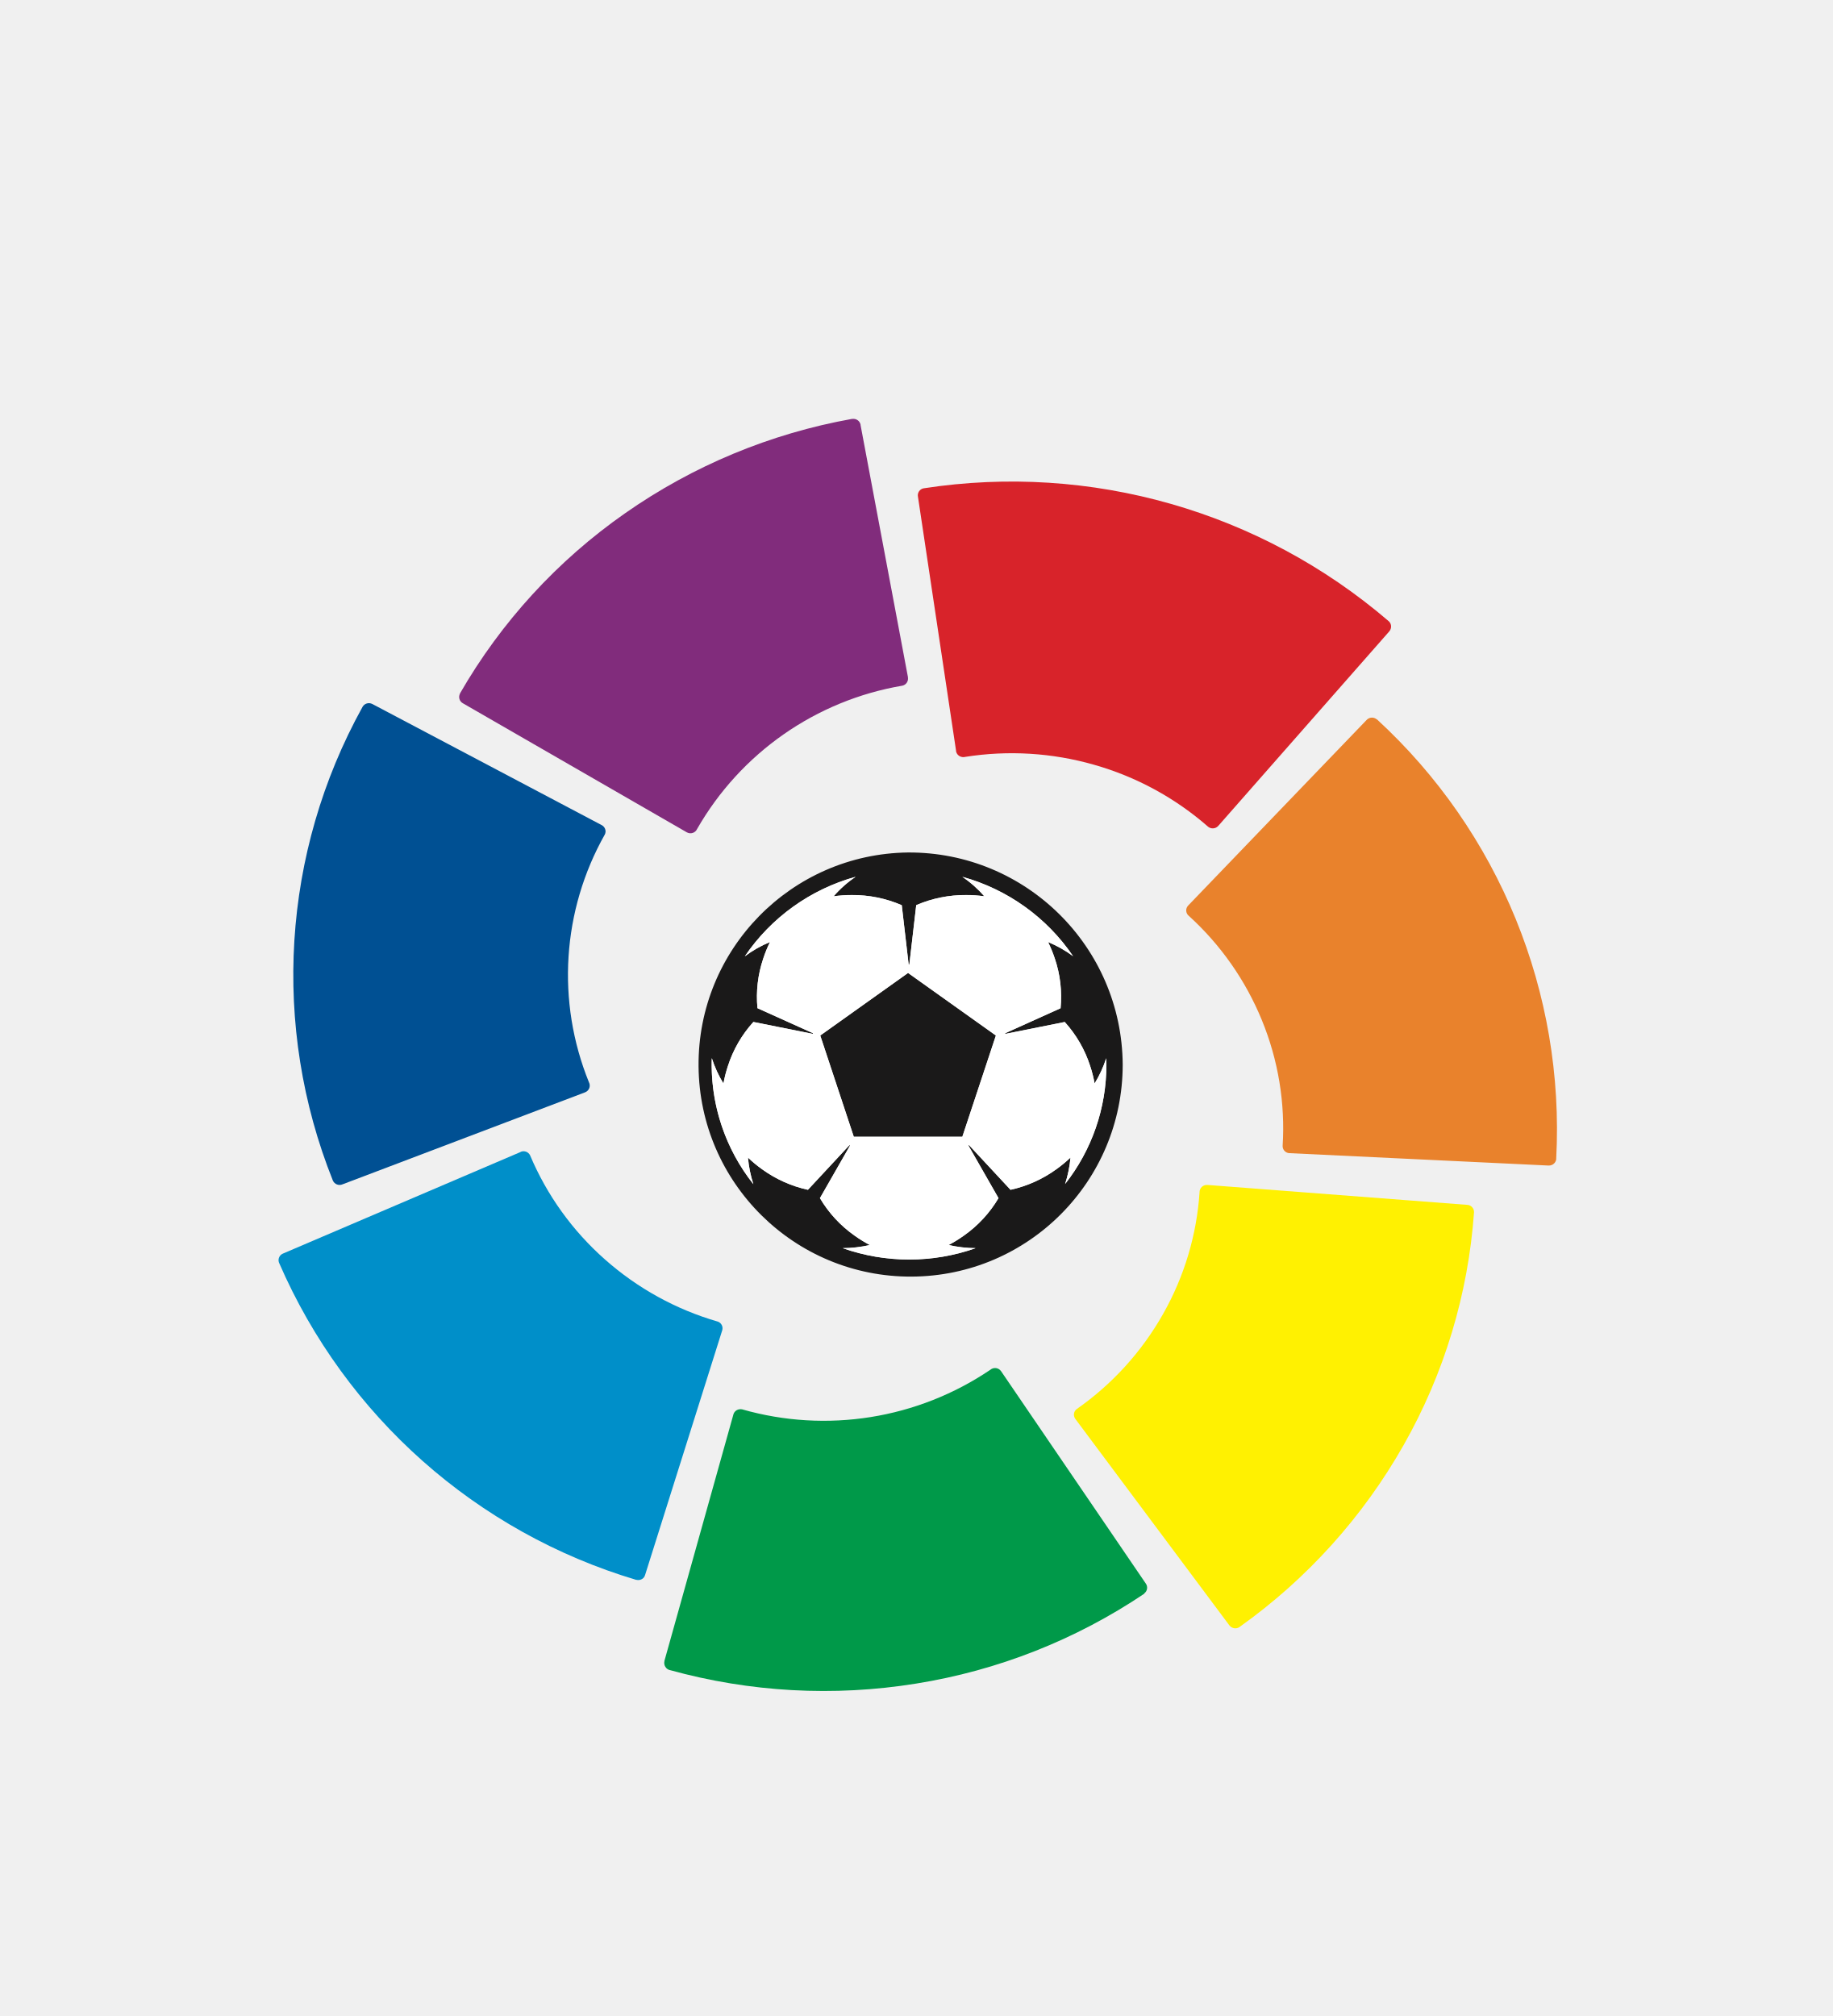
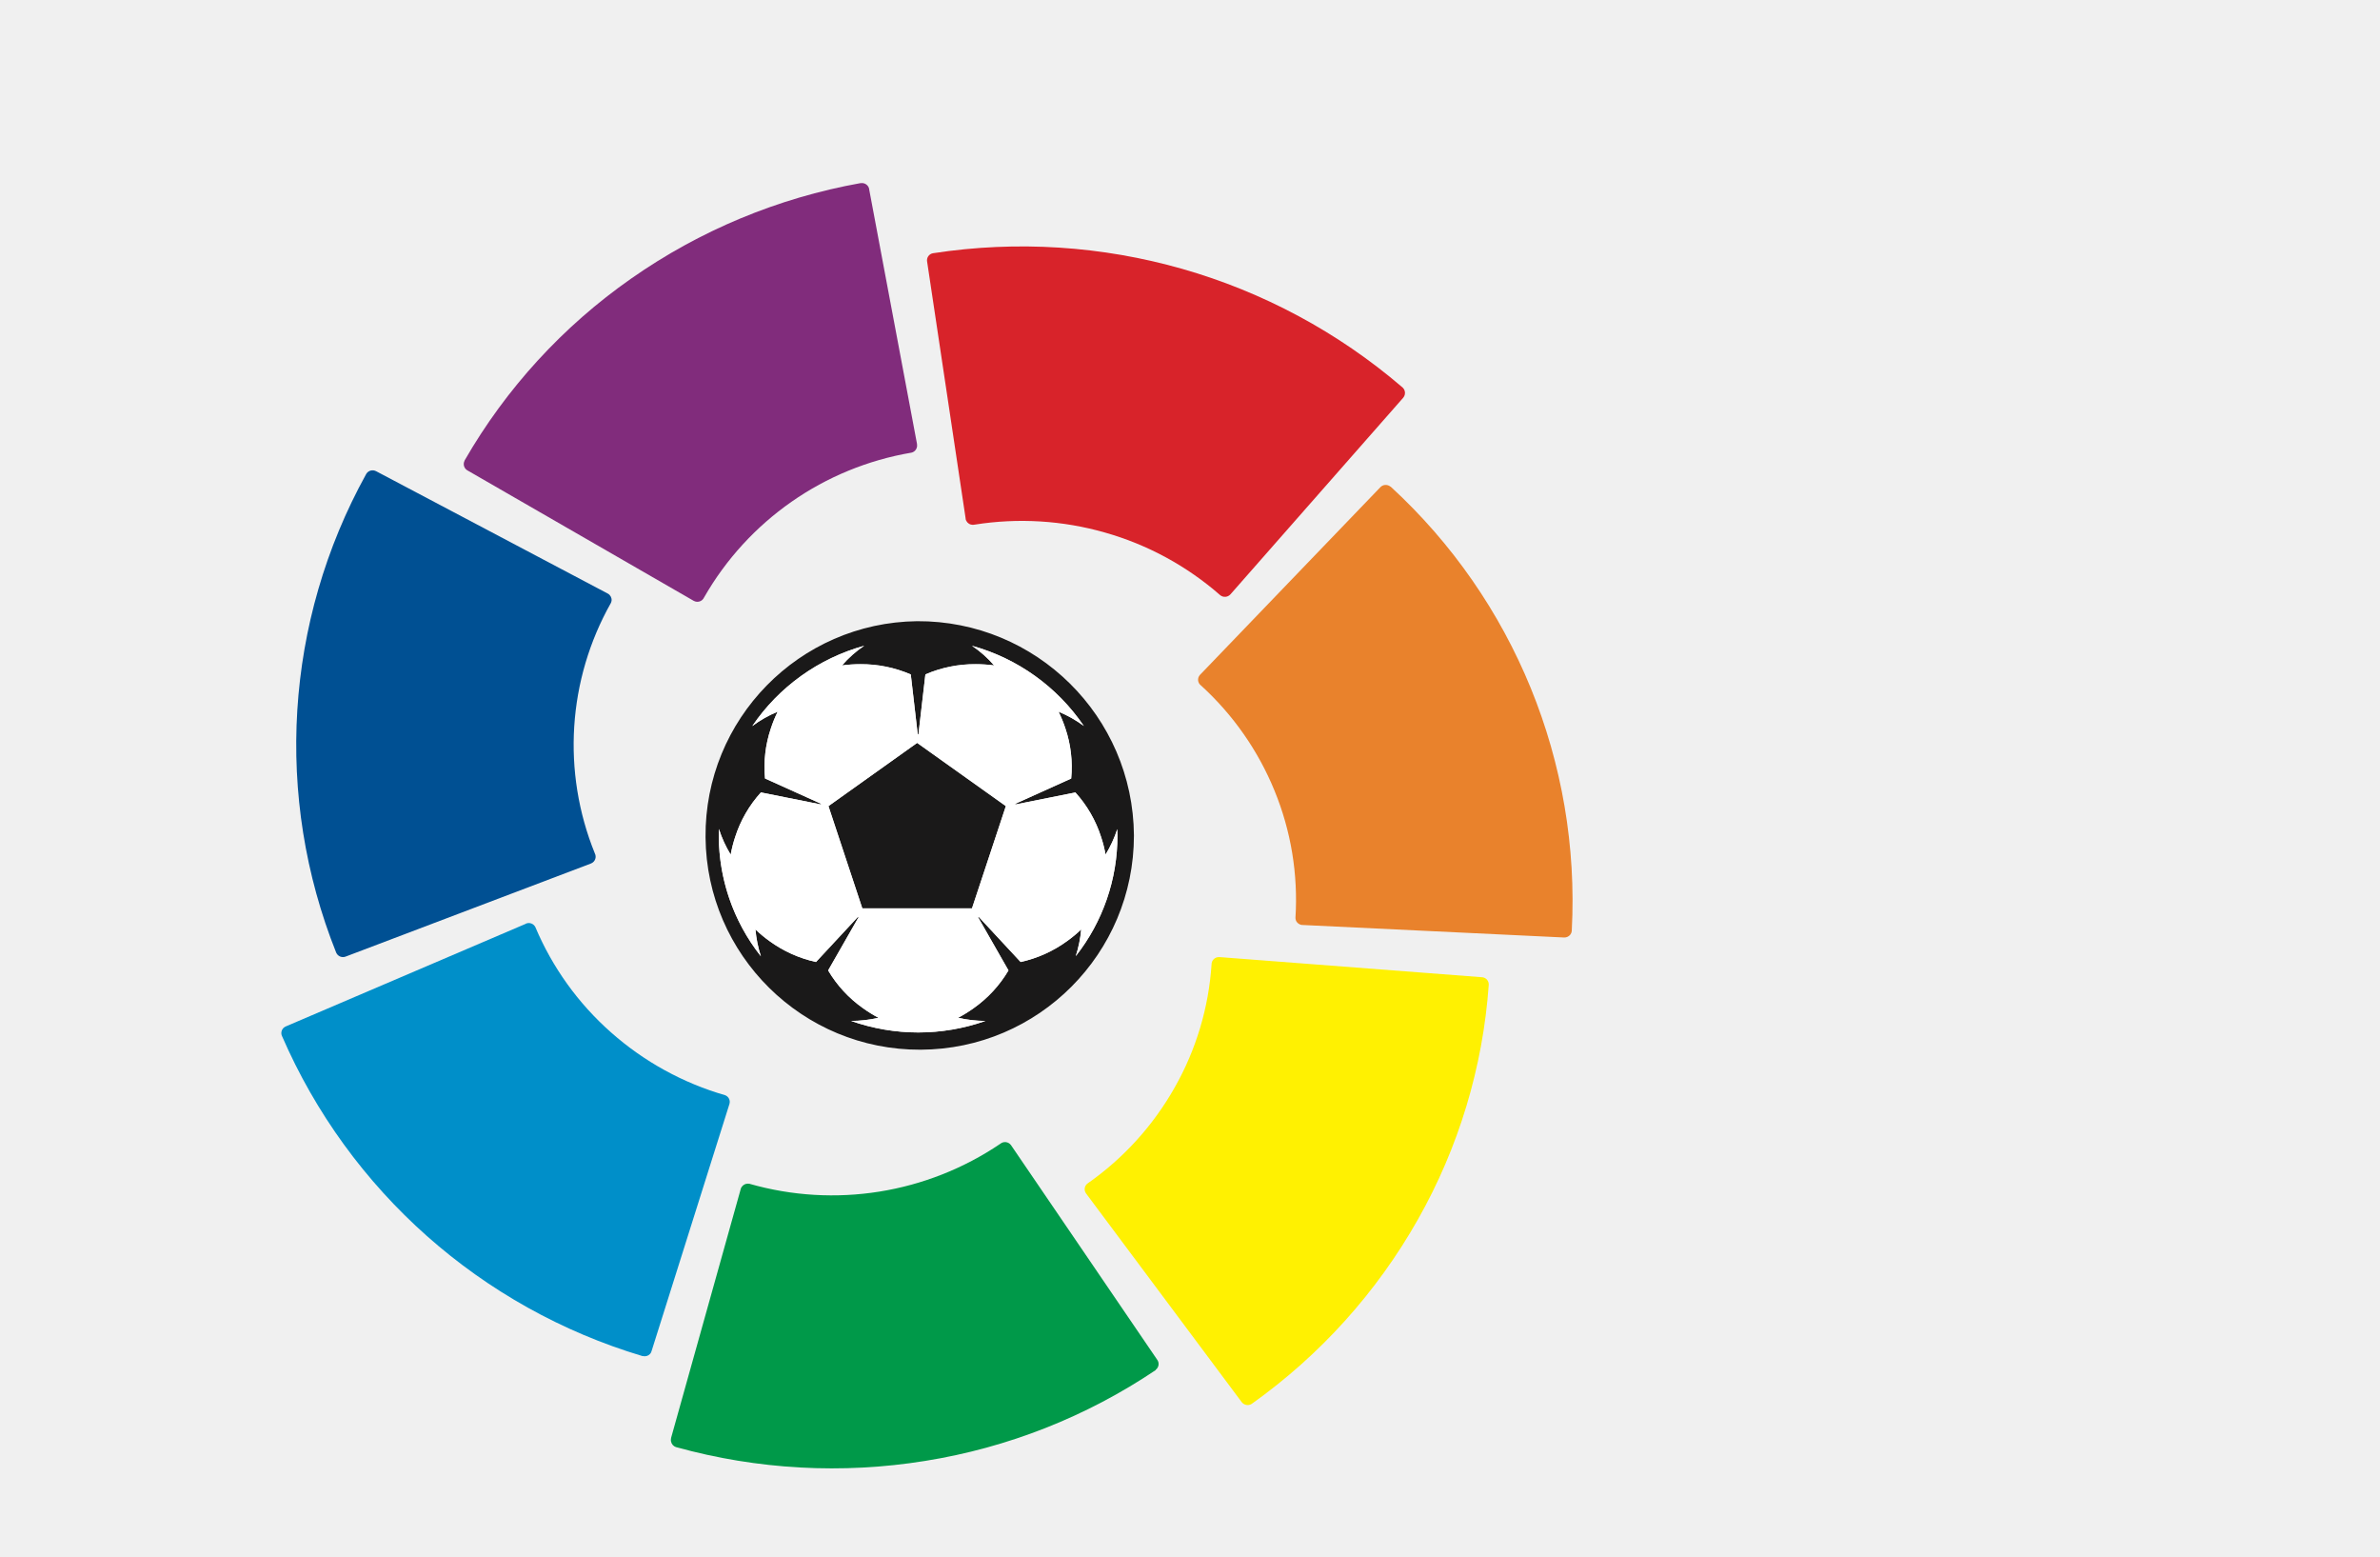
- <svg xmlns="http://www.w3.org/2000/svg" width="70" height="77" viewBox="0 0 70 45" alt="LaLiga logo">
+ <svg xmlns="http://www.w3.org/2000/svg" width="130" height="85" viewBox="0 0 90 45" alt="LaLiga logo">
  <defs>
    <style>.llv-character,.llv-frontball{fill:#1a1919}.llv-backball,.llv-blue,.llv-darkblue,.llv-frontball,.llv-green,.llv-orange,.llv-purple,.llv-red,.llv-yellow{fill-rule:evenodd}.llv-backball{fill:#fff}.llv-purple{fill:#812c7c}.llv-darkblue{fill:#005093}.llv-blue{fill:#008fc9}.llv-green{fill:#009949}.llv-yellow{fill:#fff101}.llv-orange{fill:#e9822c}.llv-red{fill:#d8232a}</style>
  </defs>
  <g fill="none" fill-rule="evenodd">
    <path class="llv-petal llv-purple" d="M17.569 10.492a.274.274 0 00.115.372l8.537 4.92.019.01a.277.277 0 00.383-.129 11.193 11.193 0 017.841-5.476.274.274 0 00.213-.311V9.86L32.868.237V.22a.278.278 0 00-.307-.22h-.023a21.814 21.814 0 00-8.669 3.607 21.447 21.447 0 00-6.3 6.877" />
    <path class="llv-petal llv-darkblue" d="M12.715 29.094a.28.28 0 00.367.141l9.253-3.51.02-.009a.273.273 0 00.139-.378 10.913 10.913 0 01.606-9.465.287.287 0 00.028-.1.275.275 0 00-.141-.255l-.017-.009-8.738-4.614-.015-.007a.279.279 0 00-.363.098c0 .007-.008.014-.012.021a21.15 21.15 0 00-1.128 18.086" />
    <path class="llv-petal llv-blue" d="M24.308 44.34a.28.28 0 00.273-.078.273.273 0 00.061-.118l2.937-9.317.006-.02a.269.269 0 00-.166-.328 11.181 11.181 0 01-4.313-2.374 11.013 11.013 0 01-2.861-3.98.278.278 0 00-.352-.134l-.013.01-9.06 3.873-.016.007a.273.273 0 00-.15.341l.01.022a21.6 21.6 0 0013.64 12.1" />
    <path class="llv-petal llv-green" d="M43.7 44.861a.272.272 0 00.058-.384l-5.516-8.094-.013-.018a.278.278 0 00-.401-.05 11.356 11.356 0 01-9.489 1.513.3.3 0 00-.106 0 .277.277 0 00-.221.191l-.005.02-2.631 9.4v.015c-.01.04-.01.08 0 .12.02.096.089.175.182.207l.023.006a22.065 22.065 0 009.407.517 21.786 21.786 0 008.719-3.436" />
    <path class="llv-petal llv-yellow" d="M56.298 30.3a.274.274 0 00-.271-.282l-9.9-.759h-.022a.274.274 0 00-.29.28 10.885 10.885 0 01-1.387 4.636 11.073 11.073 0 01-3.307 3.645.268.268 0 00-.054.369l.011.016 5.87 7.867.01.013a.285.285 0 00.372.066l.019-.014a21.583 21.583 0 006.267-6.955 21.037 21.037 0 002.682-8.882" />
    <path class="llv-petal llv-orange" d="M52.582 11.476a.28.28 0 00-.392.028l-6.8 7.072-.015.016a.269.269 0 00.038.396 11.013 11.013 0 012.781 3.974 10.861 10.861 0 01.794 4.813c0 .034.007.068.019.1.04.097.132.163.237.17h.02l9.872.472h.017a.263.263 0 00.118-.023.275.275 0 00.166-.219v-.024a21.265 21.265 0 00-6.852-16.78" />
    <path class="llv-petal llv-red" d="M35.28 2.65a.272.272 0 00-.22.323l1.455 9.7v.02c.02.104.098.187.2.214a.27.27 0 00.147.002 11.413 11.413 0 014.922.3 11.292 11.292 0 014.362 2.371.281.281 0 00.379-.031l.013-.014 6.517-7.413.011-.014A.261.261 0 0053.121 8a.273.273 0 00-.073-.266l-.018-.016A22.1 22.1 0 0035.282 2.65" />
    <path class="llv-ball llv-frontball" d="M34.68 16.56a8.158 8.158 0 018.2 8.1 8.1 8.1 0 11-8.2-8.1zm6 12.661a7.351 7.351 0 001.576-4.566c0-.079-.006-.158-.006-.236-.11.337-.258.66-.443.962a4.842 4.842 0 00-.169-.665 4.582 4.582 0 00-.972-1.683l-2.267.454-.009-.025 2.117-.955a4.557 4.557 0 00-.218-1.892 5.109 5.109 0 00-.259-.636c.34.14.661.322.956.541a7.547 7.547 0 00-4.23-3.032c.31.21.593.46.838.743a5.187 5.187 0 00-.694-.047 4.719 4.719 0 00-1.906.386l-.263 2.266h-.027l-.263-2.264a4.722 4.722 0 00-1.909-.388c-.231 0-.463.016-.692.047.245-.284.528-.535.84-.744a7.547 7.547 0 00-4.233 3.037c.296-.221.619-.405.961-.545a4.877 4.877 0 00-.259.636 4.567 4.567 0 00-.219 1.89l2.12.956-.008.025-2.268-.454a4.591 4.591 0 00-.974 1.686c-.072.218-.129.44-.169.665a4.461 4.461 0 01-.445-.969c-.006.08-.006.161-.006.243 0 1.66.562 3.27 1.593 4.57a4.607 4.607 0 01-.206-1.016c.167.16.345.307.532.441a4.7 4.7 0 001.758.79l1.587-1.707.022.016-1.15 2.01c.333.564.782 1.05 1.317 1.427.188.135.384.256.588.364-.34.077-.687.117-1.035.12a7.637 7.637 0 005.077 0 4.847 4.847 0 01-1.032-.12c.204-.109.401-.23.589-.365a4.627 4.627 0 001.316-1.427l-1.149-2.009.022-.016 1.586 1.707a4.706 4.706 0 001.758-.79c.188-.135.366-.283.533-.442-.031.344-.1.683-.206 1.011zm-9.355-5.67l3.354-2.39 3.355 2.39-1.281 3.866h-4.147l-1.281-3.867z" />
    <path class="llv-ball llv-backball" d="M40.68 29.224c.106-.328.175-.667.206-1.01a5.049 5.049 0 01-.533.44 4.706 4.706 0 01-1.758.791l-1.586-1.707-.022.016 1.149 2.01a4.627 4.627 0 01-1.316 1.426 5.107 5.107 0 01-.589.364c.339.077.685.117 1.032.12a7.637 7.637 0 01-5.077 0 4.823 4.823 0 001.035-.119c-.204-.108-.4-.23-.588-.364a4.633 4.633 0 01-1.317-1.427l1.15-2.01-.022-.016-1.587 1.707a4.7 4.7 0 01-1.758-.79 4.979 4.979 0 01-.532-.44c.03.344.1.685.206 1.014a7.356 7.356 0 01-1.587-4.812c.11.34.258.665.445.97.04-.226.097-.449.169-.666.2-.625.533-1.2.974-1.686l2.268.454.008-.025-2.12-.956a4.567 4.567 0 01.219-1.89c.071-.218.158-.43.259-.636-.342.14-.665.323-.961.545a7.547 7.547 0 014.233-3.037c-.312.21-.595.46-.84.744.23-.031.46-.047.692-.047a4.722 4.722 0 011.909.388l.263 2.264h.027l.263-2.266a4.719 4.719 0 011.906-.386c.232 0 .464.016.694.047a4.252 4.252 0 00-.838-.743 7.547 7.547 0 014.23 3.032 4.427 4.427 0 00-.956-.54c.1.205.187.418.259.635.205.608.28 1.253.218 1.892l-2.117.955.009.025 2.267-.454c.44.485.772 1.06.972 1.683.072.218.128.44.169.665.185-.302.334-.625.443-.962 0 .078.006.157.006.236a7.351 7.351 0 01-1.576 4.566zm-9.35-5.674l1.281 3.867h4.147l1.281-3.867-3.355-2.39-3.354 2.39z" />
  </g>
</svg>
